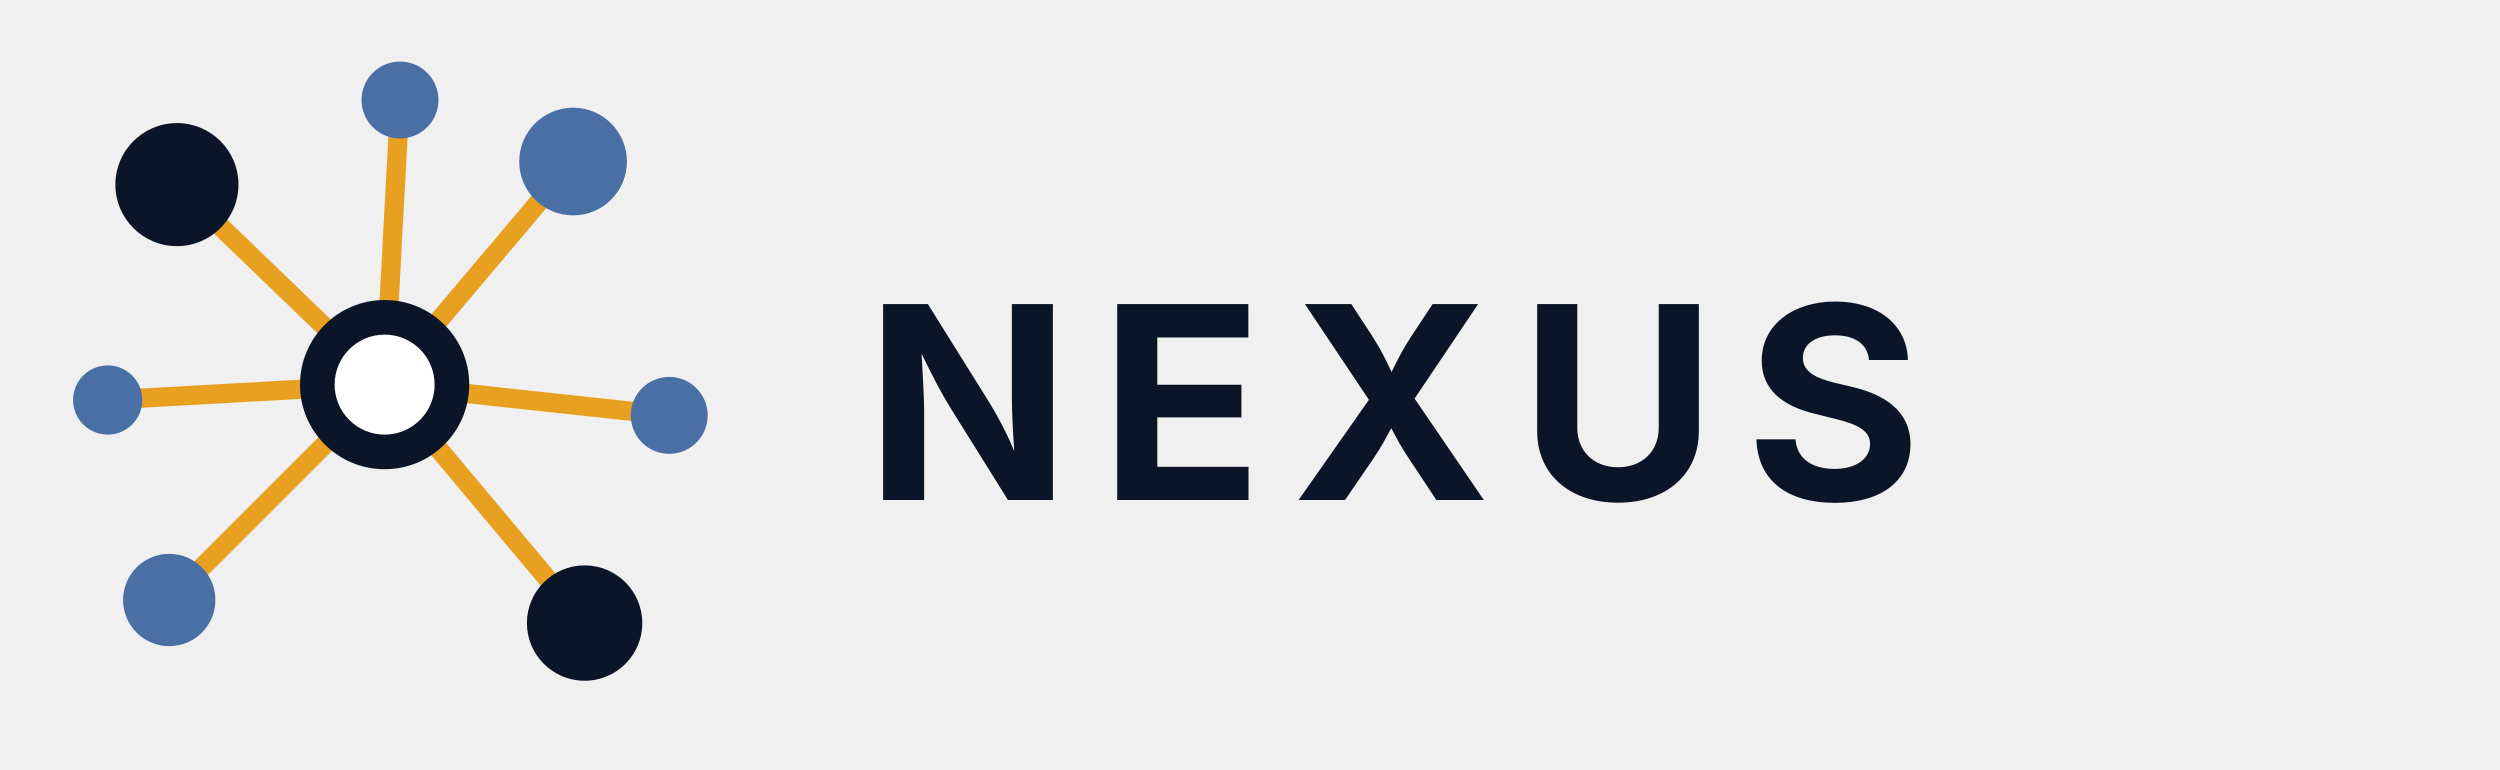
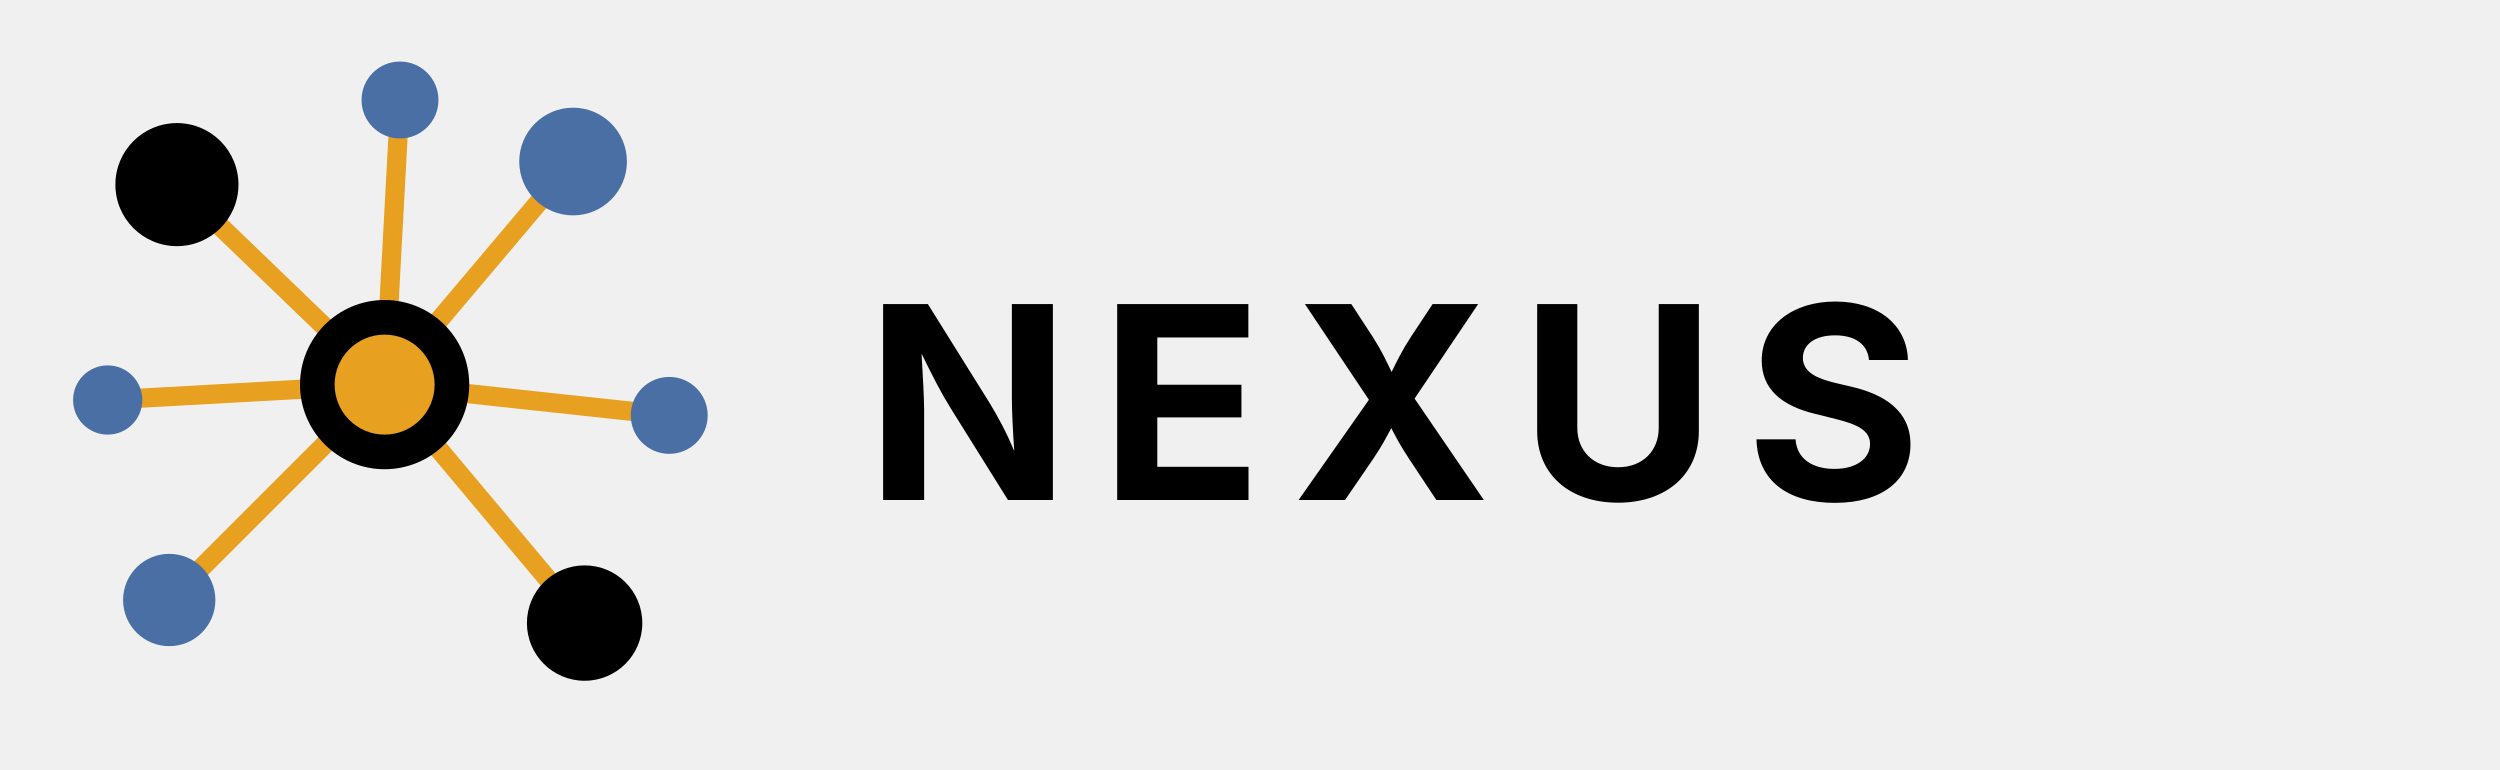
<svg xmlns="http://www.w3.org/2000/svg" viewBox="0 0 260 80" fill="none">
  <line x1="40" y1="40" x2="18.4" y2="19.2" stroke="#E8A020" stroke-width="2" stroke-linecap="round" />
  <line x1="40" y1="40" x2="41.6" y2="10.4" stroke="#E8A020" stroke-width="2" stroke-linecap="round" />
  <line x1="40" y1="40" x2="59.6" y2="16.8" stroke="#E8A020" stroke-width="2" stroke-linecap="round" />
  <line x1="40" y1="40" x2="69.6" y2="43.2" stroke="#E8A020" stroke-width="2" stroke-linecap="round" />
  <line x1="40" y1="40" x2="60.8" y2="64.8" stroke="#E8A020" stroke-width="2" stroke-linecap="round" />
  <line x1="40" y1="40" x2="17.6" y2="62.4" stroke="#E8A020" stroke-width="2" stroke-linecap="round" />
  <line x1="40" y1="40" x2="11.2" y2="41.6" stroke="#E8A020" stroke-width="2" stroke-linecap="round" />
-   <circle cx="18.4" cy="19.2" r="6.4" fill="#0A1628" />
+   <circle cx="18.4" cy="19.2" r="6.4" fill="currentColor" />
  <circle cx="41.6" cy="10.4" r="4" fill="#4A6FA5" />
  <circle cx="59.6" cy="16.8" r="5.6" fill="#4A6FA5" />
  <circle cx="69.6" cy="43.2" r="4" fill="#4A6FA5" />
-   <circle cx="60.8" cy="64.8" r="6" fill="#0A1628" />
+   <circle cx="60.8" cy="64.8" r="6" fill="currentColor" />
  <circle cx="17.6" cy="62.4" r="4.8" fill="#4A6FA5" />
  <circle cx="11.2" cy="41.6" r="3.6" fill="#4A6FA5" />
-   <circle cx="40" cy="40" r="8.8" fill="#0A1628" />
-   <circle cx="40" cy="40" r="5.2" fill="white" />
-   <text x="90" y="52" font-family="'Inter', 'DM Sans', system-ui, sans-serif" font-size="28" font-weight="700" letter-spacing="3" fill="#0A1628">NEXUS</text>
+   <circle cx="40" cy="40" r="8.8" fill="currentColor" />
+   <circle cx="40" cy="40" r="5.2" fill="#E8A020" />
+   <text x="90" y="52" font-family="'Inter', system-ui, sans-serif" font-size="28" font-weight="700" letter-spacing="3" fill="currentColor">NEXUS</text>
</svg>
